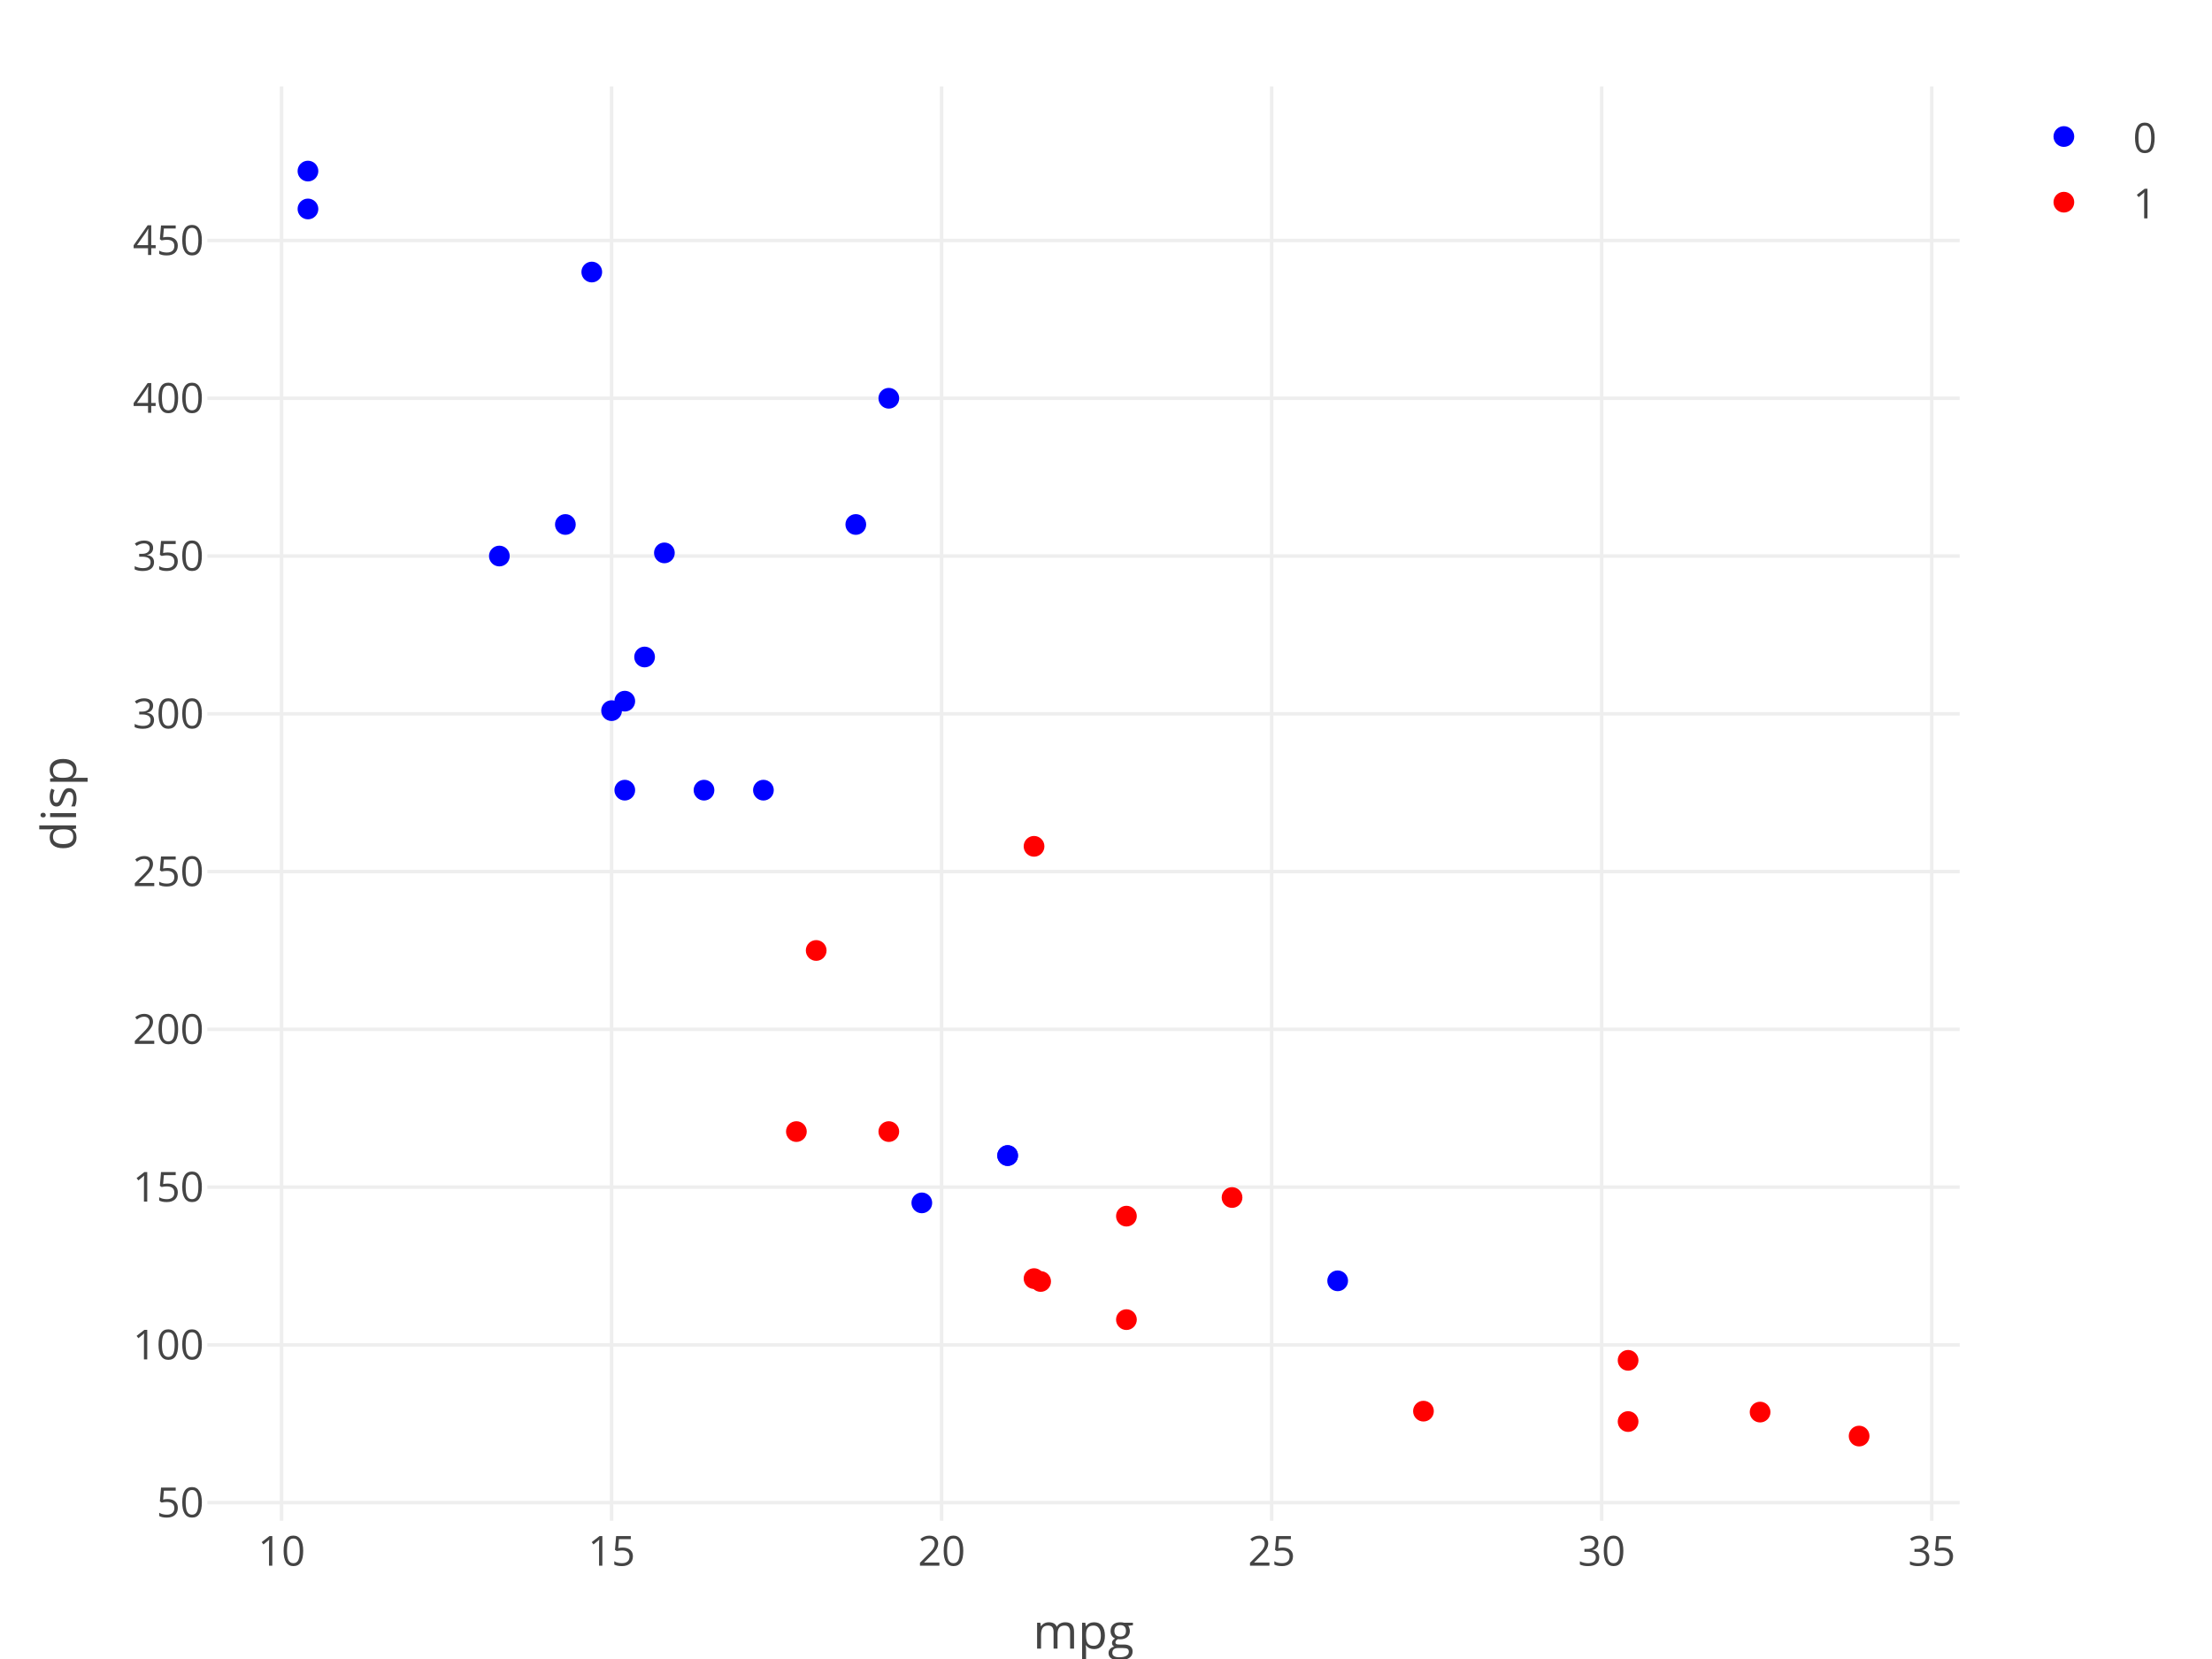
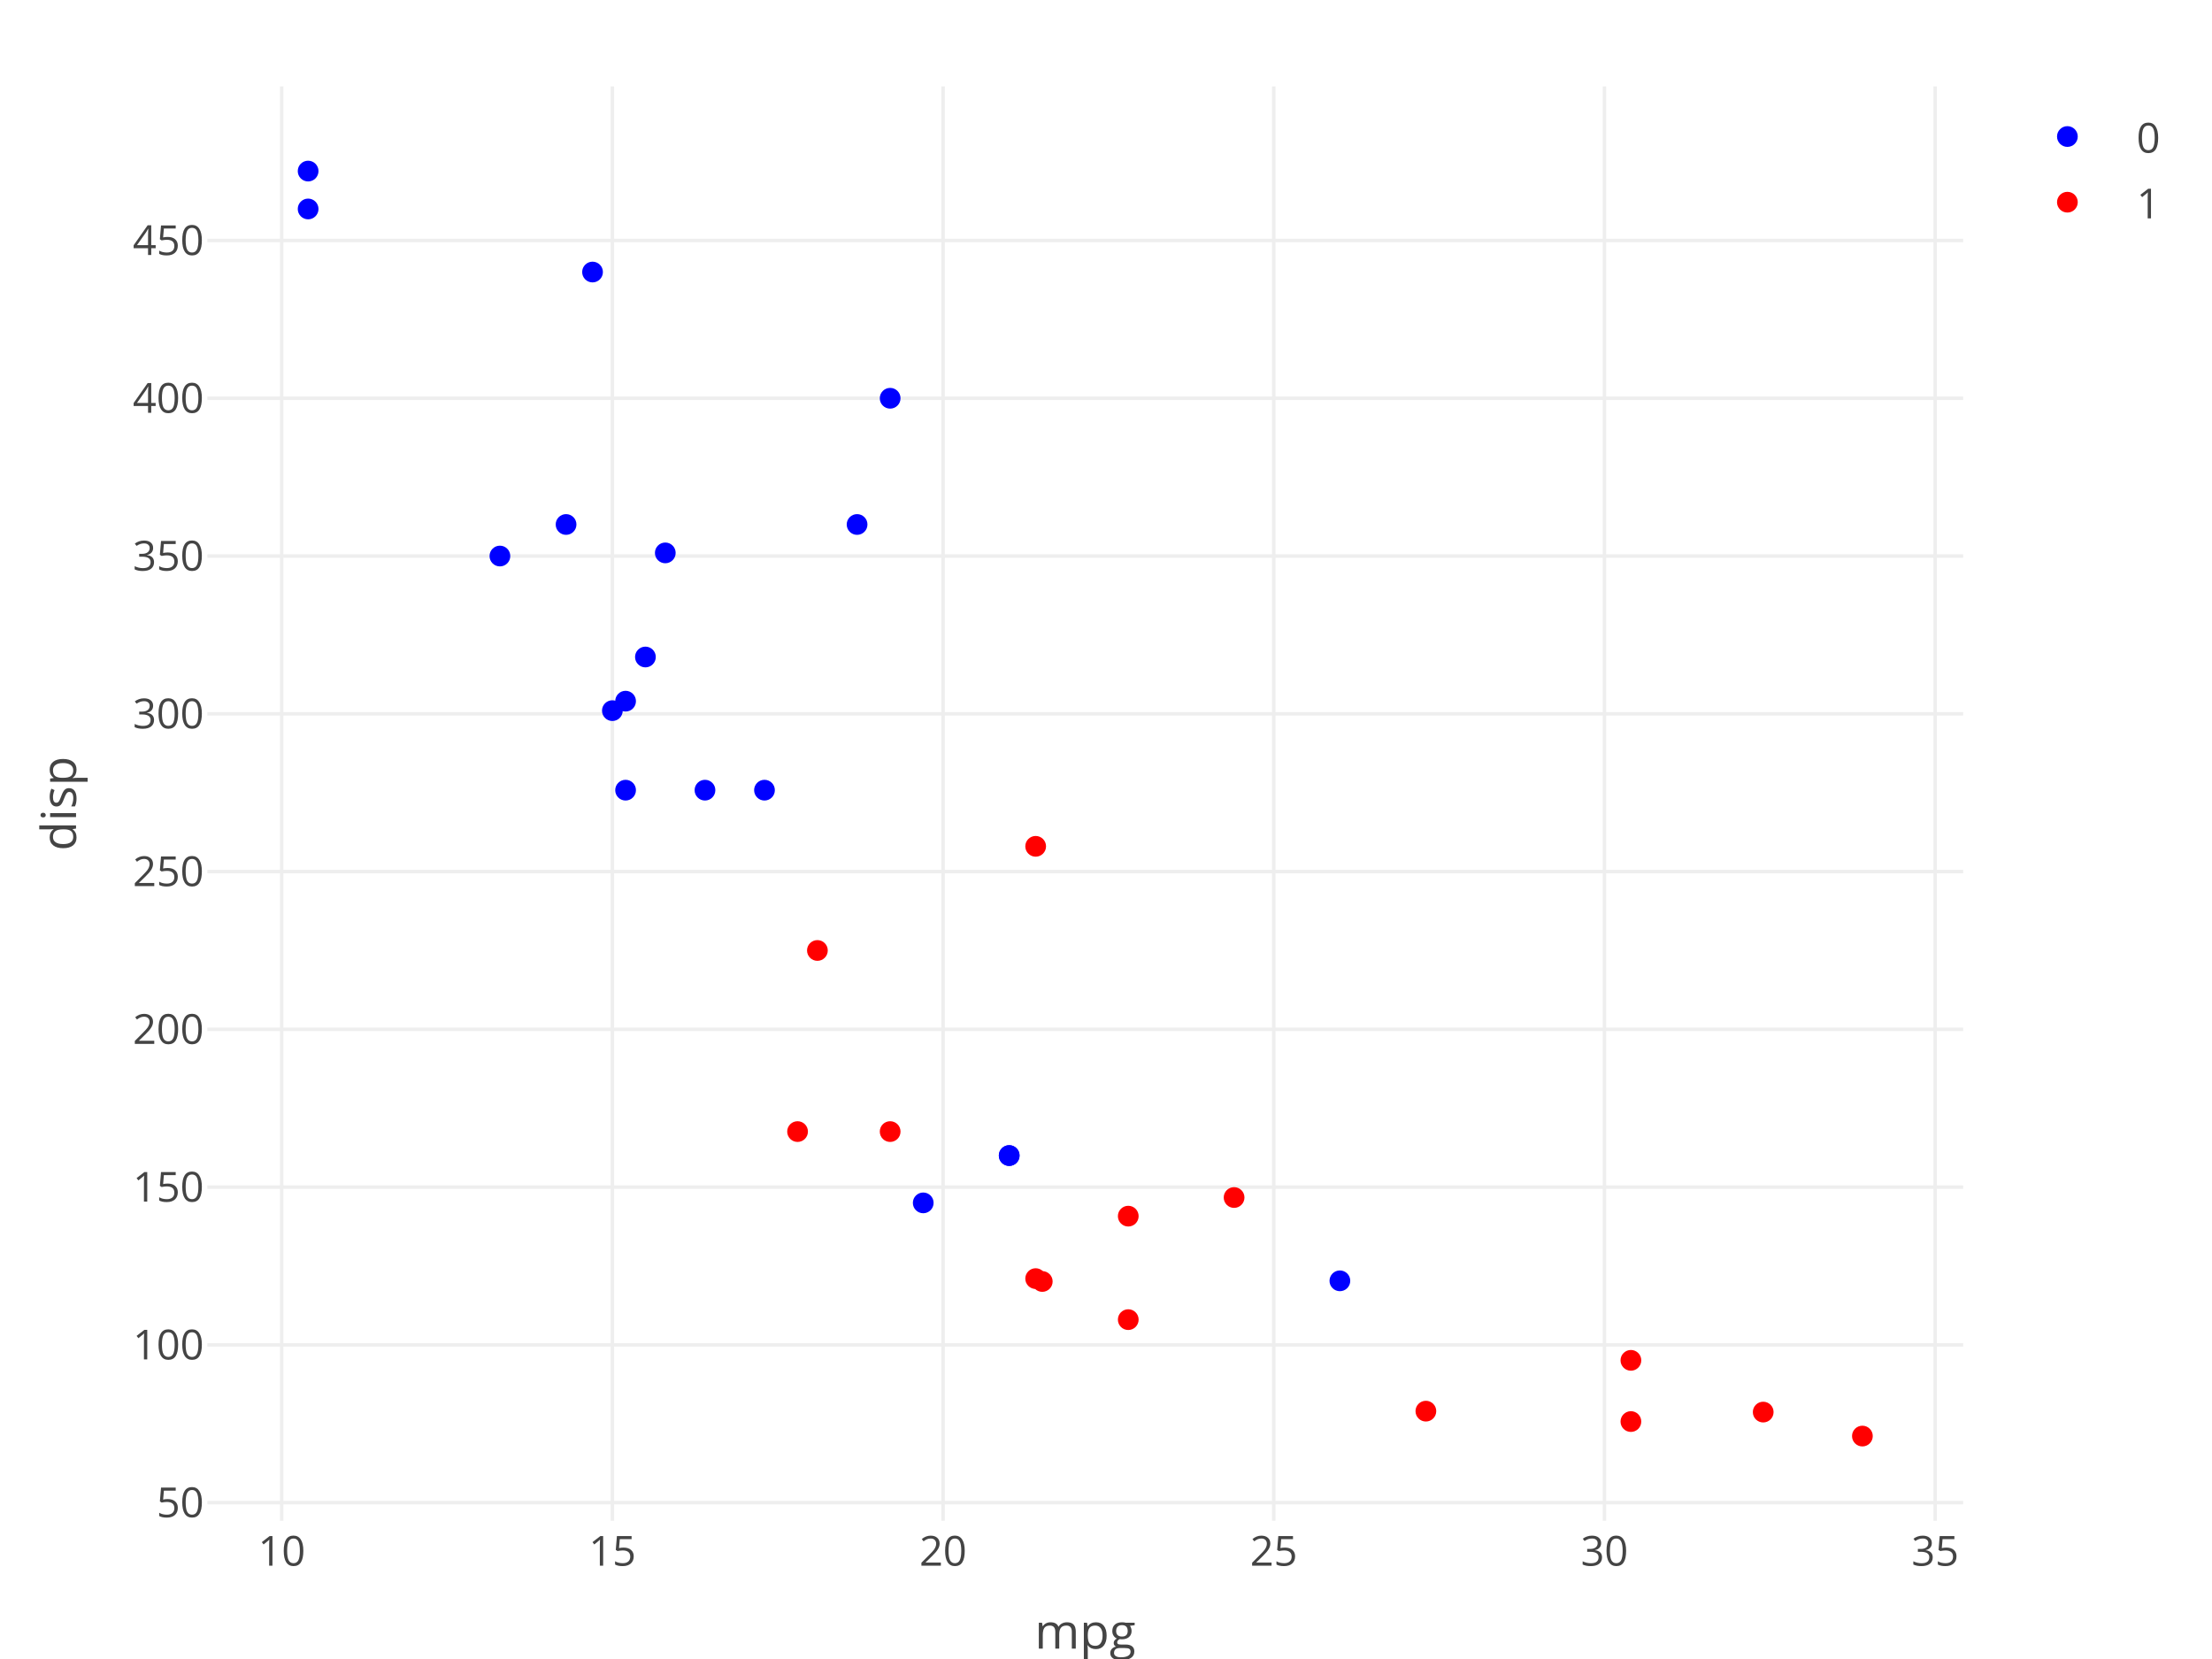
<svg xmlns="http://www.w3.org/2000/svg" class="main-svg" width="640" height="480" viewBox="0 0 640 480">
  <rect x="0" y="0" width="640" height="480" style="fill: rgb(255, 255, 255); fill-opacity: 1;" />
  <defs id="defs-">
    <g class="clips">
      <clipPath id="clipxyplot" class="plotclip">
-         <rect width="507" height="415" />
+         <rect width="508" height="415" />
      </clipPath>
      <clipPath class="axesclip" id="clipx">
-         <rect x="60" y="0" width="507" height="480" />
+         <rect x="60" y="0" width="508" height="480" />
      </clipPath>
      <clipPath class="axesclip" id="clipy">
        <rect x="0" y="25" width="640" height="415" />
      </clipPath>
      <clipPath class="axesclip" id="clipxy">
-         <rect x="60" y="25" width="507" height="415" />
+         <rect x="60" y="25" width="508" height="415" />
      </clipPath>
    </g>
    <g class="gradients" />
  </defs>
  <g class="bglayer">
-     <rect class="bg" x="60" y="25" width="507" height="415" style="fill: rgb(255, 255, 255); fill-opacity: 1; stroke-width: 0;" />
+     <rect class="bg" x="60" y="25" width="508" height="415" style="fill: rgb(255, 255, 255); fill-opacity: 1; stroke-width: 0;" />
  </g>
  <g class="layer-below">
    <g class="imagelayer" />
    <g class="shapelayer" />
  </g>
  <g class="cartesianlayer">
    <g class="subplot xy">
      <g class="layer-subplot">
        <g class="shapelayer" />
        <g class="imagelayer" />
      </g>
      <g class="gridlayer">
        <g class="x">
-           <path class="xgrid crisp" d="M0,25v415" transform="translate(81.46,0)" style="stroke: rgb(238, 238, 238); stroke-opacity: 1; stroke-width: 1px;" />
-           <path class="xgrid crisp" d="M0,25v415" transform="translate(176.95,0)" style="stroke: rgb(238, 238, 238); stroke-opacity: 1; stroke-width: 1px;" />
-           <path class="xgrid crisp" d="M0,25v415" transform="translate(272.44,0)" style="stroke: rgb(238, 238, 238); stroke-opacity: 1; stroke-width: 1px;" />
-           <path class="xgrid crisp" d="M0,25v415" transform="translate(367.93,0)" style="stroke: rgb(238, 238, 238); stroke-opacity: 1; stroke-width: 1px;" />
-           <path class="xgrid crisp" d="M0,25v415" transform="translate(463.42,0)" style="stroke: rgb(238, 238, 238); stroke-opacity: 1; stroke-width: 1px;" />
-           <path class="xgrid crisp" d="M0,25v415" transform="translate(558.91,0)" style="stroke: rgb(238, 238, 238); stroke-opacity: 1; stroke-width: 1px;" />
+           <path class="xgrid crisp" d="M0,25v415" transform="translate(81.5,0)" style="stroke: rgb(238, 238, 238); stroke-opacity: 1; stroke-width: 1px;" />
+           <path class="xgrid crisp" d="M0,25v415" transform="translate(177.18,0)" style="stroke: rgb(238, 238, 238); stroke-opacity: 1; stroke-width: 1px;" />
+           <path class="xgrid crisp" d="M0,25v415" transform="translate(272.86,0)" style="stroke: rgb(238, 238, 238); stroke-opacity: 1; stroke-width: 1px;" />
+           <path class="xgrid crisp" d="M0,25v415" transform="translate(368.54,0)" style="stroke: rgb(238, 238, 238); stroke-opacity: 1; stroke-width: 1px;" />
+           <path class="xgrid crisp" d="M0,25v415" transform="translate(464.22,0)" style="stroke: rgb(238, 238, 238); stroke-opacity: 1; stroke-width: 1px;" />
+           <path class="xgrid crisp" d="M0,25v415" transform="translate(559.9,0)" style="stroke: rgb(238, 238, 238); stroke-opacity: 1; stroke-width: 1px;" />
        </g>
        <g class="y">
-           <path class="ygrid crisp" d="M60,0h507" transform="translate(0,434.76)" style="stroke: rgb(238, 238, 238); stroke-opacity: 1; stroke-width: 1px;" />
-           <path class="ygrid crisp" d="M60,0h507" transform="translate(0,389.12)" style="stroke: rgb(238, 238, 238); stroke-opacity: 1; stroke-width: 1px;" />
-           <path class="ygrid crisp" d="M60,0h507" transform="translate(0,343.47)" style="stroke: rgb(238, 238, 238); stroke-opacity: 1; stroke-width: 1px;" />
-           <path class="ygrid crisp" d="M60,0h507" transform="translate(0,297.82)" style="stroke: rgb(238, 238, 238); stroke-opacity: 1; stroke-width: 1px;" />
-           <path class="ygrid crisp" d="M60,0h507" transform="translate(0,252.17)" style="stroke: rgb(238, 238, 238); stroke-opacity: 1; stroke-width: 1px;" />
-           <path class="ygrid crisp" d="M60,0h507" transform="translate(0,206.53)" style="stroke: rgb(238, 238, 238); stroke-opacity: 1; stroke-width: 1px;" />
-           <path class="ygrid crisp" d="M60,0h507" transform="translate(0,160.88)" style="stroke: rgb(238, 238, 238); stroke-opacity: 1; stroke-width: 1px;" />
-           <path class="ygrid crisp" d="M60,0h507" transform="translate(0,115.23)" style="stroke: rgb(238, 238, 238); stroke-opacity: 1; stroke-width: 1px;" />
-           <path class="ygrid crisp" d="M60,0h507" transform="translate(0,69.58)" style="stroke: rgb(238, 238, 238); stroke-opacity: 1; stroke-width: 1px;" />
+           <path class="ygrid crisp" d="M60,0h508" transform="translate(0,434.76)" style="stroke: rgb(238, 238, 238); stroke-opacity: 1; stroke-width: 1px;" />
+           <path class="ygrid crisp" d="M60,0h508" transform="translate(0,389.12)" style="stroke: rgb(238, 238, 238); stroke-opacity: 1; stroke-width: 1px;" />
+           <path class="ygrid crisp" d="M60,0h508" transform="translate(0,343.47)" style="stroke: rgb(238, 238, 238); stroke-opacity: 1; stroke-width: 1px;" />
+           <path class="ygrid crisp" d="M60,0h508" transform="translate(0,297.82)" style="stroke: rgb(238, 238, 238); stroke-opacity: 1; stroke-width: 1px;" />
+           <path class="ygrid crisp" d="M60,0h508" transform="translate(0,252.17)" style="stroke: rgb(238, 238, 238); stroke-opacity: 1; stroke-width: 1px;" />
+           <path class="ygrid crisp" d="M60,0h508" transform="translate(0,206.53)" style="stroke: rgb(238, 238, 238); stroke-opacity: 1; stroke-width: 1px;" />
+           <path class="ygrid crisp" d="M60,0h508" transform="translate(0,160.88)" style="stroke: rgb(238, 238, 238); stroke-opacity: 1; stroke-width: 1px;" />
+           <path class="ygrid crisp" d="M60,0h508" transform="translate(0,115.23)" style="stroke: rgb(238, 238, 238); stroke-opacity: 1; stroke-width: 1px;" />
+           <path class="ygrid crisp" d="M60,0h508" transform="translate(0,69.58)" style="stroke: rgb(238, 238, 238); stroke-opacity: 1; stroke-width: 1px;" />
        </g>
      </g>
      <g class="zerolinelayer" />
      <path class="xlines-below" />
      <path class="ylines-below" />
      <g class="overlines-below" />
      <g class="xaxislayer-below" />
      <g class="yaxislayer-below" />
      <g class="overaxes-below" />
      <g class="plot" transform="translate(60, 25)" clip-path="url(#clipxyplot)">
        <g class="scatterlayer mlayer">
          <g class="trace scatter trace-vdiffr-plotly-1" style="stroke-miterlimit: 2; opacity: 1;">
            <g class="points">
-               <path class="point" transform="translate(231.54,309.34)" d="M3,0A3,3 0 1,1 0,-3A3,3 0 0,1 3,0Z" style="opacity: 1; stroke-width: 0px; fill: rgb(0, 0, 255); fill-opacity: 1;" />
-               <path class="point" transform="translate(231.54,309.34)" d="M3,0A3,3 0 1,1 0,-3A3,3 0 0,1 3,0Z" style="opacity: 1; stroke-width: 0px; fill: rgb(0, 0, 255); fill-opacity: 1;" />
-               <path class="point" transform="translate(187.61,126.75)" d="M3,0A3,3 0 1,1 0,-3A3,3 0 0,1 3,0Z" style="opacity: 1; stroke-width: 0px; fill: rgb(0, 0, 255); fill-opacity: 1;" />
-               <path class="point" transform="translate(103.58,126.75)" d="M3,0A3,3 0 1,1 0,-3A3,3 0 0,1 3,0Z" style="opacity: 1; stroke-width: 0px; fill: rgb(0, 0, 255); fill-opacity: 1;" />
-               <path class="point" transform="translate(143.69,203.62)" d="M3,0A3,3 0 1,1 0,-3A3,3 0 0,1 3,0Z" style="opacity: 1; stroke-width: 0px; fill: rgb(0, 0, 255); fill-opacity: 1;" />
-               <path class="point" transform="translate(160.88,203.62)" d="M3,0A3,3 0 1,1 0,-3A3,3 0 0,1 3,0Z" style="opacity: 1; stroke-width: 0px; fill: rgb(0, 0, 255); fill-opacity: 1;" />
-               <path class="point" transform="translate(120.77,203.62)" d="M3,0A3,3 0 1,1 0,-3A3,3 0 0,1 3,0Z" style="opacity: 1; stroke-width: 0px; fill: rgb(0, 0, 255); fill-opacity: 1;" />
-               <path class="point" transform="translate(29.1,24.5)" d="M3,0A3,3 0 1,1 0,-3A3,3 0 0,1 3,0Z" style="opacity: 1; stroke-width: 0px; fill: rgb(0, 0, 255); fill-opacity: 1;" />
-               <path class="point" transform="translate(29.1,35.46)" d="M3,0A3,3 0 1,1 0,-3A3,3 0 0,1 3,0Z" style="opacity: 1; stroke-width: 0px; fill: rgb(0, 0, 255); fill-opacity: 1;" />
-               <path class="point" transform="translate(111.22,53.71)" d="M3,0A3,3 0 1,1 0,-3A3,3 0 0,1 3,0Z" style="opacity: 1; stroke-width: 0px; fill: rgb(0, 0, 255); fill-opacity: 1;" />
-               <path class="point" transform="translate(126.5,165.09)" d="M3,0A3,3 0 1,1 0,-3A3,3 0 0,1 3,0Z" style="opacity: 1; stroke-width: 0px; fill: rgb(0, 0, 255); fill-opacity: 1;" />
-               <path class="point" transform="translate(120.77,177.87)" d="M3,0A3,3 0 1,1 0,-3A3,3 0 0,1 3,0Z" style="opacity: 1; stroke-width: 0px; fill: rgb(0, 0, 255); fill-opacity: 1;" />
-               <path class="point" transform="translate(84.48,135.88)" d="M3,0A3,3 0 1,1 0,-3A3,3 0 0,1 3,0Z" style="opacity: 1; stroke-width: 0px; fill: rgb(0, 0, 255); fill-opacity: 1;" />
-               <path class="point" transform="translate(197.16,90.23)" d="M3,0A3,3 0 1,1 0,-3A3,3 0 0,1 3,0Z" style="opacity: 1; stroke-width: 0px; fill: rgb(0, 0, 255); fill-opacity: 1;" />
-               <path class="point" transform="translate(327.03,345.58)" d="M3,0A3,3 0 1,1 0,-3A3,3 0 0,1 3,0Z" style="opacity: 1; stroke-width: 0px; fill: rgb(0, 0, 255); fill-opacity: 1;" />
-               <path class="point" transform="translate(132.23,134.97)" d="M3,0A3,3 0 1,1 0,-3A3,3 0 0,1 3,0Z" style="opacity: 1; stroke-width: 0px; fill: rgb(0, 0, 255); fill-opacity: 1;" />
-               <path class="point" transform="translate(206.71,323.03)" d="M3,0A3,3 0 1,1 0,-3A3,3 0 0,1 3,0Z" style="opacity: 1; stroke-width: 0px; fill: rgb(0, 0, 255); fill-opacity: 1;" />
-               <path class="point" transform="translate(116.95,180.61)" d="M3,0A3,3 0 1,1 0,-3A3,3 0 0,1 3,0Z" style="opacity: 1; stroke-width: 0px; fill: rgb(0, 0, 255); fill-opacity: 1;" />
+               <path class="point" transform="translate(231.99,309.34)" d="M3,0A3,3 0 1,1 0,-3A3,3 0 0,1 3,0Z" style="opacity: 1; stroke-width: 0px; fill: rgb(0, 0, 255); fill-opacity: 1;" />
+               <path class="point" transform="translate(231.99,309.34)" d="M3,0A3,3 0 1,1 0,-3A3,3 0 0,1 3,0Z" style="opacity: 1; stroke-width: 0px; fill: rgb(0, 0, 255); fill-opacity: 1;" />
+               <path class="point" transform="translate(187.98,126.75)" d="M3,0A3,3 0 1,1 0,-3A3,3 0 0,1 3,0Z" style="opacity: 1; stroke-width: 0px; fill: rgb(0, 0, 255); fill-opacity: 1;" />
+               <path class="point" transform="translate(103.78,126.75)" d="M3,0A3,3 0 1,1 0,-3A3,3 0 0,1 3,0Z" style="opacity: 1; stroke-width: 0px; fill: rgb(0, 0, 255); fill-opacity: 1;" />
+               <path class="point" transform="translate(143.97,203.62)" d="M3,0A3,3 0 1,1 0,-3A3,3 0 0,1 3,0Z" style="opacity: 1; stroke-width: 0px; fill: rgb(0, 0, 255); fill-opacity: 1;" />
+               <path class="point" transform="translate(161.19,203.62)" d="M3,0A3,3 0 1,1 0,-3A3,3 0 0,1 3,0Z" style="opacity: 1; stroke-width: 0px; fill: rgb(0, 0, 255); fill-opacity: 1;" />
+               <path class="point" transform="translate(121,203.62)" d="M3,0A3,3 0 1,1 0,-3A3,3 0 0,1 3,0Z" style="opacity: 1; stroke-width: 0px; fill: rgb(0, 0, 255); fill-opacity: 1;" />
+               <path class="point" transform="translate(29.15,24.5)" d="M3,0A3,3 0 1,1 0,-3A3,3 0 0,1 3,0Z" style="opacity: 1; stroke-width: 0px; fill: rgb(0, 0, 255); fill-opacity: 1;" />
+               <path class="point" transform="translate(29.15,35.46)" d="M3,0A3,3 0 1,1 0,-3A3,3 0 0,1 3,0Z" style="opacity: 1; stroke-width: 0px; fill: rgb(0, 0, 255); fill-opacity: 1;" />
+               <path class="point" transform="translate(111.44,53.71)" d="M3,0A3,3 0 1,1 0,-3A3,3 0 0,1 3,0Z" style="opacity: 1; stroke-width: 0px; fill: rgb(0, 0, 255); fill-opacity: 1;" />
+               <path class="point" transform="translate(126.74,165.09)" d="M3,0A3,3 0 1,1 0,-3A3,3 0 0,1 3,0Z" style="opacity: 1; stroke-width: 0px; fill: rgb(0, 0, 255); fill-opacity: 1;" />
+               <path class="point" transform="translate(121,177.87)" d="M3,0A3,3 0 1,1 0,-3A3,3 0 0,1 3,0Z" style="opacity: 1; stroke-width: 0px; fill: rgb(0, 0, 255); fill-opacity: 1;" />
+               <path class="point" transform="translate(84.64,135.88)" d="M3,0A3,3 0 1,1 0,-3A3,3 0 0,1 3,0Z" style="opacity: 1; stroke-width: 0px; fill: rgb(0, 0, 255); fill-opacity: 1;" />
+               <path class="point" transform="translate(197.55,90.23)" d="M3,0A3,3 0 1,1 0,-3A3,3 0 0,1 3,0Z" style="opacity: 1; stroke-width: 0px; fill: rgb(0, 0, 255); fill-opacity: 1;" />
+               <path class="point" transform="translate(327.67,345.58)" d="M3,0A3,3 0 1,1 0,-3A3,3 0 0,1 3,0Z" style="opacity: 1; stroke-width: 0px; fill: rgb(0, 0, 255); fill-opacity: 1;" />
+               <path class="point" transform="translate(132.49,134.97)" d="M3,0A3,3 0 1,1 0,-3A3,3 0 0,1 3,0Z" style="opacity: 1; stroke-width: 0px; fill: rgb(0, 0, 255); fill-opacity: 1;" />
+               <path class="point" transform="translate(207.12,323.03)" d="M3,0A3,3 0 1,1 0,-3A3,3 0 0,1 3,0Z" style="opacity: 1; stroke-width: 0px; fill: rgb(0, 0, 255); fill-opacity: 1;" />
+               <path class="point" transform="translate(117.18,180.61)" d="M3,0A3,3 0 1,1 0,-3A3,3 0 0,1 3,0Z" style="opacity: 1; stroke-width: 0px; fill: rgb(0, 0, 255); fill-opacity: 1;" />
            </g>
          </g>
          <g class="trace scatter trace-vdiffr-plotly-2" style="stroke-miterlimit: 2; opacity: 1;">
            <g class="points">
-               <path class="point" transform="translate(265.91,356.81)" d="M3,0A3,3 0 1,1 0,-3A3,3 0 0,1 3,0Z" style="opacity: 1; stroke-width: 0px; fill: rgb(255, 0, 0); fill-opacity: 1;" />
-               <path class="point" transform="translate(239.18,219.87)" d="M3,0A3,3 0 1,1 0,-3A3,3 0 0,1 3,0Z" style="opacity: 1; stroke-width: 0px; fill: rgb(255, 0, 0); fill-opacity: 1;" />
-               <path class="point" transform="translate(176.15,250)" d="M3,0A3,3 0 1,1 0,-3A3,3 0 0,1 3,0Z" style="opacity: 1; stroke-width: 0px; fill: rgb(255, 0, 0); fill-opacity: 1;" />
-               <path class="point" transform="translate(296.47,321.48)" d="M3,0A3,3 0 1,1 0,-3A3,3 0 0,1 3,0Z" style="opacity: 1; stroke-width: 0px; fill: rgb(255, 0, 0); fill-opacity: 1;" />
-               <path class="point" transform="translate(265.91,326.87)" d="M3,0A3,3 0 1,1 0,-3A3,3 0 0,1 3,0Z" style="opacity: 1; stroke-width: 0px; fill: rgb(255, 0, 0); fill-opacity: 1;" />
-               <path class="point" transform="translate(197.16,302.4)" d="M3,0A3,3 0 1,1 0,-3A3,3 0 0,1 3,0Z" style="opacity: 1; stroke-width: 0px; fill: rgb(255, 0, 0); fill-opacity: 1;" />
-               <path class="point" transform="translate(170.42,302.4)" d="M3,0A3,3 0 1,1 0,-3A3,3 0 0,1 3,0Z" style="opacity: 1; stroke-width: 0px; fill: rgb(255, 0, 0); fill-opacity: 1;" />
-               <path class="point" transform="translate(449.25,383.56)" d="M3,0A3,3 0 1,1 0,-3A3,3 0 0,1 3,0Z" style="opacity: 1; stroke-width: 0px; fill: rgb(255, 0, 0); fill-opacity: 1;" />
-               <path class="point" transform="translate(411.06,386.3)" d="M3,0A3,3 0 1,1 0,-3A3,3 0 0,1 3,0Z" style="opacity: 1; stroke-width: 0px; fill: rgb(255, 0, 0); fill-opacity: 1;" />
-               <path class="point" transform="translate(477.9,390.5)" d="M3,0A3,3 0 1,1 0,-3A3,3 0 0,1 3,0Z" style="opacity: 1; stroke-width: 0px; fill: rgb(255, 0, 0); fill-opacity: 1;" />
-               <path class="point" transform="translate(241.09,345.77)" d="M3,0A3,3 0 1,1 0,-3A3,3 0 0,1 3,0Z" style="opacity: 1; stroke-width: 0px; fill: rgb(255, 0, 0); fill-opacity: 1;" />
-               <path class="point" transform="translate(351.85,383.29)" d="M3,0A3,3 0 1,1 0,-3A3,3 0 0,1 3,0Z" style="opacity: 1; stroke-width: 0px; fill: rgb(255, 0, 0); fill-opacity: 1;" />
-               <path class="point" transform="translate(411.06,368.59)" d="M3,0A3,3 0 1,1 0,-3A3,3 0 0,1 3,0Z" style="opacity: 1; stroke-width: 0px; fill: rgb(255, 0, 0); fill-opacity: 1;" />
-               <path class="point" transform="translate(239.18,344.94)" d="M3,0A3,3 0 1,1 0,-3A3,3 0 0,1 3,0Z" style="opacity: 1; stroke-width: 0px; fill: rgb(255, 0, 0); fill-opacity: 1;" />
+               <path class="point" transform="translate(266.44,356.81)" d="M3,0A3,3 0 1,1 0,-3A3,3 0 0,1 3,0Z" style="opacity: 1; stroke-width: 0px; fill: rgb(255, 0, 0); fill-opacity: 1;" />
+               <path class="point" transform="translate(239.65,219.87)" d="M3,0A3,3 0 1,1 0,-3A3,3 0 0,1 3,0Z" style="opacity: 1; stroke-width: 0px; fill: rgb(255, 0, 0); fill-opacity: 1;" />
+               <path class="point" transform="translate(176.5,250)" d="M3,0A3,3 0 1,1 0,-3A3,3 0 0,1 3,0Z" style="opacity: 1; stroke-width: 0px; fill: rgb(255, 0, 0); fill-opacity: 1;" />
+               <path class="point" transform="translate(297.06,321.48)" d="M3,0A3,3 0 1,1 0,-3A3,3 0 0,1 3,0Z" style="opacity: 1; stroke-width: 0px; fill: rgb(255, 0, 0); fill-opacity: 1;" />
+               <path class="point" transform="translate(266.44,326.87)" d="M3,0A3,3 0 1,1 0,-3A3,3 0 0,1 3,0Z" style="opacity: 1; stroke-width: 0px; fill: rgb(255, 0, 0); fill-opacity: 1;" />
+               <path class="point" transform="translate(197.55,302.4)" d="M3,0A3,3 0 1,1 0,-3A3,3 0 0,1 3,0Z" style="opacity: 1; stroke-width: 0px; fill: rgb(255, 0, 0); fill-opacity: 1;" />
+               <path class="point" transform="translate(170.76,302.4)" d="M3,0A3,3 0 1,1 0,-3A3,3 0 0,1 3,0Z" style="opacity: 1; stroke-width: 0px; fill: rgb(255, 0, 0); fill-opacity: 1;" />
+               <path class="point" transform="translate(450.15,383.56)" d="M3,0A3,3 0 1,1 0,-3A3,3 0 0,1 3,0Z" style="opacity: 1; stroke-width: 0px; fill: rgb(255, 0, 0); fill-opacity: 1;" />
+               <path class="point" transform="translate(411.87,386.3)" d="M3,0A3,3 0 1,1 0,-3A3,3 0 0,1 3,0Z" style="opacity: 1; stroke-width: 0px; fill: rgb(255, 0, 0); fill-opacity: 1;" />
+               <path class="point" transform="translate(478.85,390.5)" d="M3,0A3,3 0 1,1 0,-3A3,3 0 0,1 3,0Z" style="opacity: 1; stroke-width: 0px; fill: rgb(255, 0, 0); fill-opacity: 1;" />
+               <path class="point" transform="translate(241.56,345.77)" d="M3,0A3,3 0 1,1 0,-3A3,3 0 0,1 3,0Z" style="opacity: 1; stroke-width: 0px; fill: rgb(255, 0, 0); fill-opacity: 1;" />
+               <path class="point" transform="translate(352.55,383.29)" d="M3,0A3,3 0 1,1 0,-3A3,3 0 0,1 3,0Z" style="opacity: 1; stroke-width: 0px; fill: rgb(255, 0, 0); fill-opacity: 1;" />
+               <path class="point" transform="translate(411.87,368.59)" d="M3,0A3,3 0 1,1 0,-3A3,3 0 0,1 3,0Z" style="opacity: 1; stroke-width: 0px; fill: rgb(255, 0, 0); fill-opacity: 1;" />
+               <path class="point" transform="translate(239.65,344.94)" d="M3,0A3,3 0 1,1 0,-3A3,3 0 0,1 3,0Z" style="opacity: 1; stroke-width: 0px; fill: rgb(255, 0, 0); fill-opacity: 1;" />
            </g>
          </g>
        </g>
      </g>
      <g class="overplot" />
      <path class="xlines-above crisp" d="M0,0" style="fill: none;" />
      <path class="ylines-above crisp" d="M0,0" style="fill: none;" />
      <g class="overlines-above" />
      <g class="xaxislayer-above">
        <g class="xtick">
-           <text text-anchor="middle" x="0" y="453" transform="translate(81.46,0)" style="font-family: 'Open Sans', verdana, arial, sans-serif; font-size: 12px; fill: rgb(68, 68, 68); fill-opacity: 1; white-space: pre;">10</text>
-         </g>
-         <g class="xtick">
-           <text text-anchor="middle" x="0" y="453" transform="translate(176.95,0)" style="font-family: 'Open Sans', verdana, arial, sans-serif; font-size: 12px; fill: rgb(68, 68, 68); fill-opacity: 1; white-space: pre;">15</text>
-         </g>
-         <g class="xtick">
-           <text text-anchor="middle" x="0" y="453" transform="translate(272.44,0)" style="font-family: 'Open Sans', verdana, arial, sans-serif; font-size: 12px; fill: rgb(68, 68, 68); fill-opacity: 1; white-space: pre;">20</text>
-         </g>
-         <g class="xtick">
-           <text text-anchor="middle" x="0" y="453" transform="translate(367.93,0)" style="font-family: 'Open Sans', verdana, arial, sans-serif; font-size: 12px; fill: rgb(68, 68, 68); fill-opacity: 1; white-space: pre;">25</text>
-         </g>
-         <g class="xtick">
-           <text text-anchor="middle" x="0" y="453" transform="translate(463.42,0)" style="font-family: 'Open Sans', verdana, arial, sans-serif; font-size: 12px; fill: rgb(68, 68, 68); fill-opacity: 1; white-space: pre;">30</text>
-         </g>
-         <g class="xtick">
-           <text text-anchor="middle" x="0" y="453" transform="translate(558.91,0)" style="font-family: 'Open Sans', verdana, arial, sans-serif; font-size: 12px; fill: rgb(68, 68, 68); fill-opacity: 1; white-space: pre;">35</text>
+           <text text-anchor="middle" x="0" y="453" transform="translate(81.5,0)" style="font-family: 'Open Sans', verdana, arial, sans-serif; font-size: 12px; fill: rgb(68, 68, 68); fill-opacity: 1; white-space: pre;">10</text>
+         </g>
+         <g class="xtick">
+           <text text-anchor="middle" x="0" y="453" transform="translate(177.18,0)" style="font-family: 'Open Sans', verdana, arial, sans-serif; font-size: 12px; fill: rgb(68, 68, 68); fill-opacity: 1; white-space: pre;">15</text>
+         </g>
+         <g class="xtick">
+           <text text-anchor="middle" x="0" y="453" transform="translate(272.86,0)" style="font-family: 'Open Sans', verdana, arial, sans-serif; font-size: 12px; fill: rgb(68, 68, 68); fill-opacity: 1; white-space: pre;">20</text>
+         </g>
+         <g class="xtick">
+           <text text-anchor="middle" x="0" y="453" transform="translate(368.54,0)" style="font-family: 'Open Sans', verdana, arial, sans-serif; font-size: 12px; fill: rgb(68, 68, 68); fill-opacity: 1; white-space: pre;">25</text>
+         </g>
+         <g class="xtick">
+           <text text-anchor="middle" x="0" y="453" transform="translate(464.22,0)" style="font-family: 'Open Sans', verdana, arial, sans-serif; font-size: 12px; fill: rgb(68, 68, 68); fill-opacity: 1; white-space: pre;">30</text>
+         </g>
+         <g class="xtick">
+           <text text-anchor="middle" x="0" y="453" transform="translate(559.9,0)" style="font-family: 'Open Sans', verdana, arial, sans-serif; font-size: 12px; fill: rgb(68, 68, 68); fill-opacity: 1; white-space: pre;">35</text>
        </g>
      </g>
      <g class="yaxislayer-above">
        <g class="ytick">
          <text text-anchor="end" x="59" y="4.2" transform="translate(0,434.76)" style="font-family: 'Open Sans', verdana, arial, sans-serif; font-size: 12px; fill: rgb(68, 68, 68); fill-opacity: 1; white-space: pre;">50</text>
        </g>
        <g class="ytick">
          <text text-anchor="end" x="59" y="4.2" transform="translate(0,389.12)" style="font-family: 'Open Sans', verdana, arial, sans-serif; font-size: 12px; fill: rgb(68, 68, 68); fill-opacity: 1; white-space: pre;">100</text>
        </g>
        <g class="ytick">
          <text text-anchor="end" x="59" y="4.2" transform="translate(0,343.47)" style="font-family: 'Open Sans', verdana, arial, sans-serif; font-size: 12px; fill: rgb(68, 68, 68); fill-opacity: 1; white-space: pre;">150</text>
        </g>
        <g class="ytick">
          <text text-anchor="end" x="59" y="4.2" transform="translate(0,297.82)" style="font-family: 'Open Sans', verdana, arial, sans-serif; font-size: 12px; fill: rgb(68, 68, 68); fill-opacity: 1; white-space: pre;">200</text>
        </g>
        <g class="ytick">
          <text text-anchor="end" x="59" y="4.2" transform="translate(0,252.17)" style="font-family: 'Open Sans', verdana, arial, sans-serif; font-size: 12px; fill: rgb(68, 68, 68); fill-opacity: 1; white-space: pre;">250</text>
        </g>
        <g class="ytick">
          <text text-anchor="end" x="59" y="4.2" transform="translate(0,206.53)" style="font-family: 'Open Sans', verdana, arial, sans-serif; font-size: 12px; fill: rgb(68, 68, 68); fill-opacity: 1; white-space: pre;">300</text>
        </g>
        <g class="ytick">
          <text text-anchor="end" x="59" y="4.2" transform="translate(0,160.88)" style="font-family: 'Open Sans', verdana, arial, sans-serif; font-size: 12px; fill: rgb(68, 68, 68); fill-opacity: 1; white-space: pre;">350</text>
        </g>
        <g class="ytick">
          <text text-anchor="end" x="59" y="4.2" transform="translate(0,115.23)" style="font-family: 'Open Sans', verdana, arial, sans-serif; font-size: 12px; fill: rgb(68, 68, 68); fill-opacity: 1; white-space: pre;">400</text>
        </g>
        <g class="ytick">
          <text text-anchor="end" x="59" y="4.2" transform="translate(0,69.58)" style="font-family: 'Open Sans', verdana, arial, sans-serif; font-size: 12px; fill: rgb(68, 68, 68); fill-opacity: 1; white-space: pre;">450</text>
        </g>
      </g>
      <g class="overaxes-above" />
    </g>
  </g>
  <g class="polarlayer" />
  <g class="ternarylayer" />
  <g class="geolayer" />
  <g class="pielayer" />
  <g class="glimages" />
  <defs id="topdefs-">
    <g class="clips" />
    <clipPath id="legend">
-       <rect width="53" height="48" x="0" y="0" />
+       <rect width="52" height="48" x="0" y="0" />
    </clipPath>
  </defs>
  <g class="layer-above">
    <g class="imagelayer" />
    <g class="shapelayer" />
  </g>
  <g class="infolayer">
-     <g class="legend" pointer-events="all" transform="translate(577.14, 25)">
-       <rect class="bg" shape-rendering="crispEdges" style="stroke: rgb(68, 68, 68); stroke-opacity: 1; fill: rgb(255, 255, 255); fill-opacity: 1; stroke-width: 0px;" width="53" height="48" x="0" y="0" />
+     <g class="legend" pointer-events="all" transform="translate(578.16, 25)">
+       <rect class="bg" shape-rendering="crispEdges" width="52" height="48" x="0" y="0" style="stroke: rgb(68, 68, 68); stroke-opacity: 1; fill: rgb(255, 255, 255); fill-opacity: 1; stroke-width: 0px;" />
      <g class="scrollbox" transform="translate(0, 0)" clip-path="url(#legend)">
        <g class="groups">
          <g class="traces" transform="translate(0, 14.5)" style="opacity: 1;">
            <g class="layers" style="opacity: 1;">
              <g class="legendfill" />
              <g class="legendlines" />
              <g class="legendsymbols">
                <g class="legendpoints">
                  <path class="scatterpts" transform="translate(20,0)" d="M3,0A3,3 0 1,1 0,-3A3,3 0 0,1 3,0Z" style="opacity: 1; stroke-width: 0px; fill: rgb(0, 0, 255); fill-opacity: 1;" />
                </g>
              </g>
            </g>
            <text class="legendtext user-select-none" text-anchor="start" x="40" y="4.68" style="font-family: 'Open Sans', verdana, arial, sans-serif; font-size: 12px; fill: rgb(68, 68, 68); fill-opacity: 1; white-space: pre;">0</text>
-             <rect class="legendtoggle" pointer-events="all" style="cursor: pointer; fill: rgb(0, 0, 0); fill-opacity: 0;" x="0" y="-9.5" width="93" height="19" />
+             <rect class="legendtoggle" pointer-events="all" x="0" y="-9.5" width="92" height="19" style="cursor: pointer; fill: rgb(0, 0, 0); fill-opacity: 0;" />
          </g>
          <g class="traces" transform="translate(0, 33.5)" style="opacity: 1;">
            <g class="layers" style="opacity: 1;">
              <g class="legendfill" />
              <g class="legendlines" />
              <g class="legendsymbols">
                <g class="legendpoints">
                  <path class="scatterpts" transform="translate(20,0)" d="M3,0A3,3 0 1,1 0,-3A3,3 0 0,1 3,0Z" style="opacity: 1; stroke-width: 0px; fill: rgb(255, 0, 0); fill-opacity: 1;" />
                </g>
              </g>
            </g>
            <text class="legendtext user-select-none" text-anchor="start" x="40" y="4.68" style="font-family: 'Open Sans', verdana, arial, sans-serif; font-size: 12px; fill: rgb(68, 68, 68); fill-opacity: 1; white-space: pre;">1</text>
-             <rect class="legendtoggle" pointer-events="all" x="0" y="-9.5" width="93" height="19" style="cursor: pointer; fill: rgb(0, 0, 0); fill-opacity: 0;" />
-           </g>
-         </g>
-       </g>
-       <rect class="scrollbar" rx="20" ry="3" width="0" height="0" style="fill: rgb(128, 139, 164); fill-opacity: 1;" x="0" y="0" />
+             <rect class="legendtoggle" pointer-events="all" x="0" y="-9.5" width="92" height="19" style="cursor: pointer; fill: rgb(0, 0, 0); fill-opacity: 0;" />
+           </g>
+         </g>
+       </g>
+       <rect class="scrollbar" rx="20" ry="3" width="0" height="0" x="0" y="0" style="fill: rgb(128, 139, 164); fill-opacity: 1;" />
    </g>
    <g class="g-gtitle" />
    <g class="g-xtitle" transform="translate(0,-15)">
-       <text class="xtitle" x="313.5" y="492" text-anchor="middle" style="font-family: 'Open Sans', verdana, arial, sans-serif; font-size: 14px; fill: rgb(68, 68, 68); opacity: 1; font-weight: normal; white-space: pre;">mpg</text>
+       <text class="xtitle" x="314" y="492" text-anchor="middle" style="font-family: 'Open Sans', verdana, arial, sans-serif; font-size: 14px; fill: rgb(68, 68, 68); opacity: 1; font-weight: normal; white-space: pre;">mpg</text>
    </g>
    <g class="g-ytitle">
      <text class="ytitle" transform="rotate(-90,22,232.5)" x="22" y="232.5" text-anchor="middle" style="font-family: 'Open Sans', verdana, arial, sans-serif; font-size: 14px; fill: rgb(68, 68, 68); opacity: 1; font-weight: normal; white-space: pre;">disp</text>
    </g>
  </g>
</svg>
